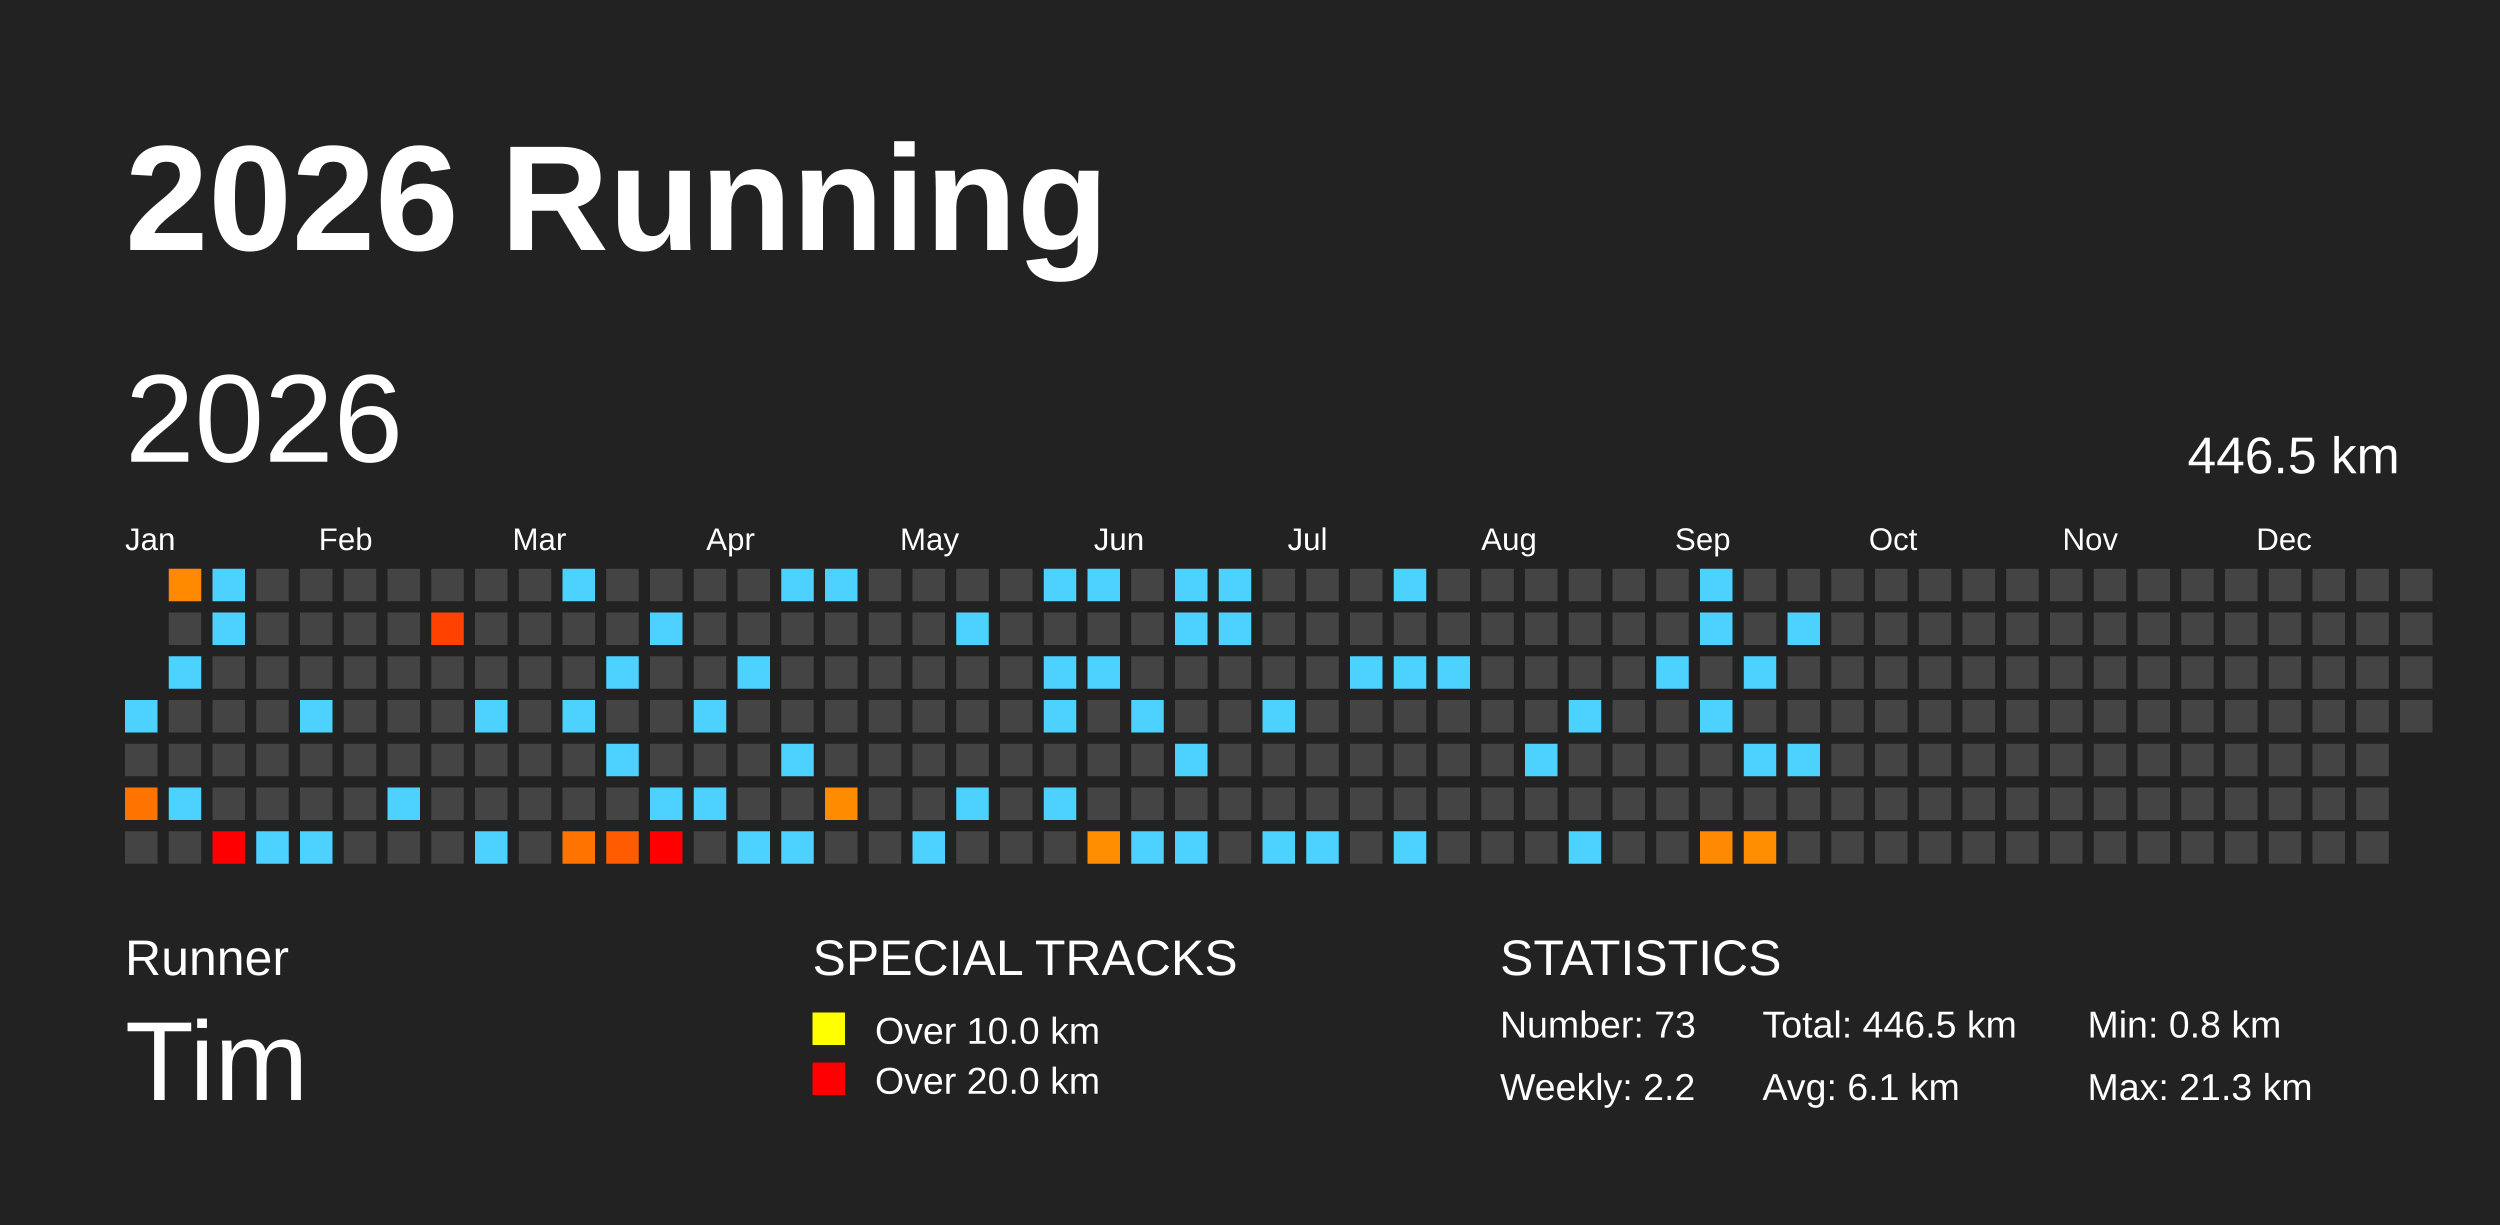
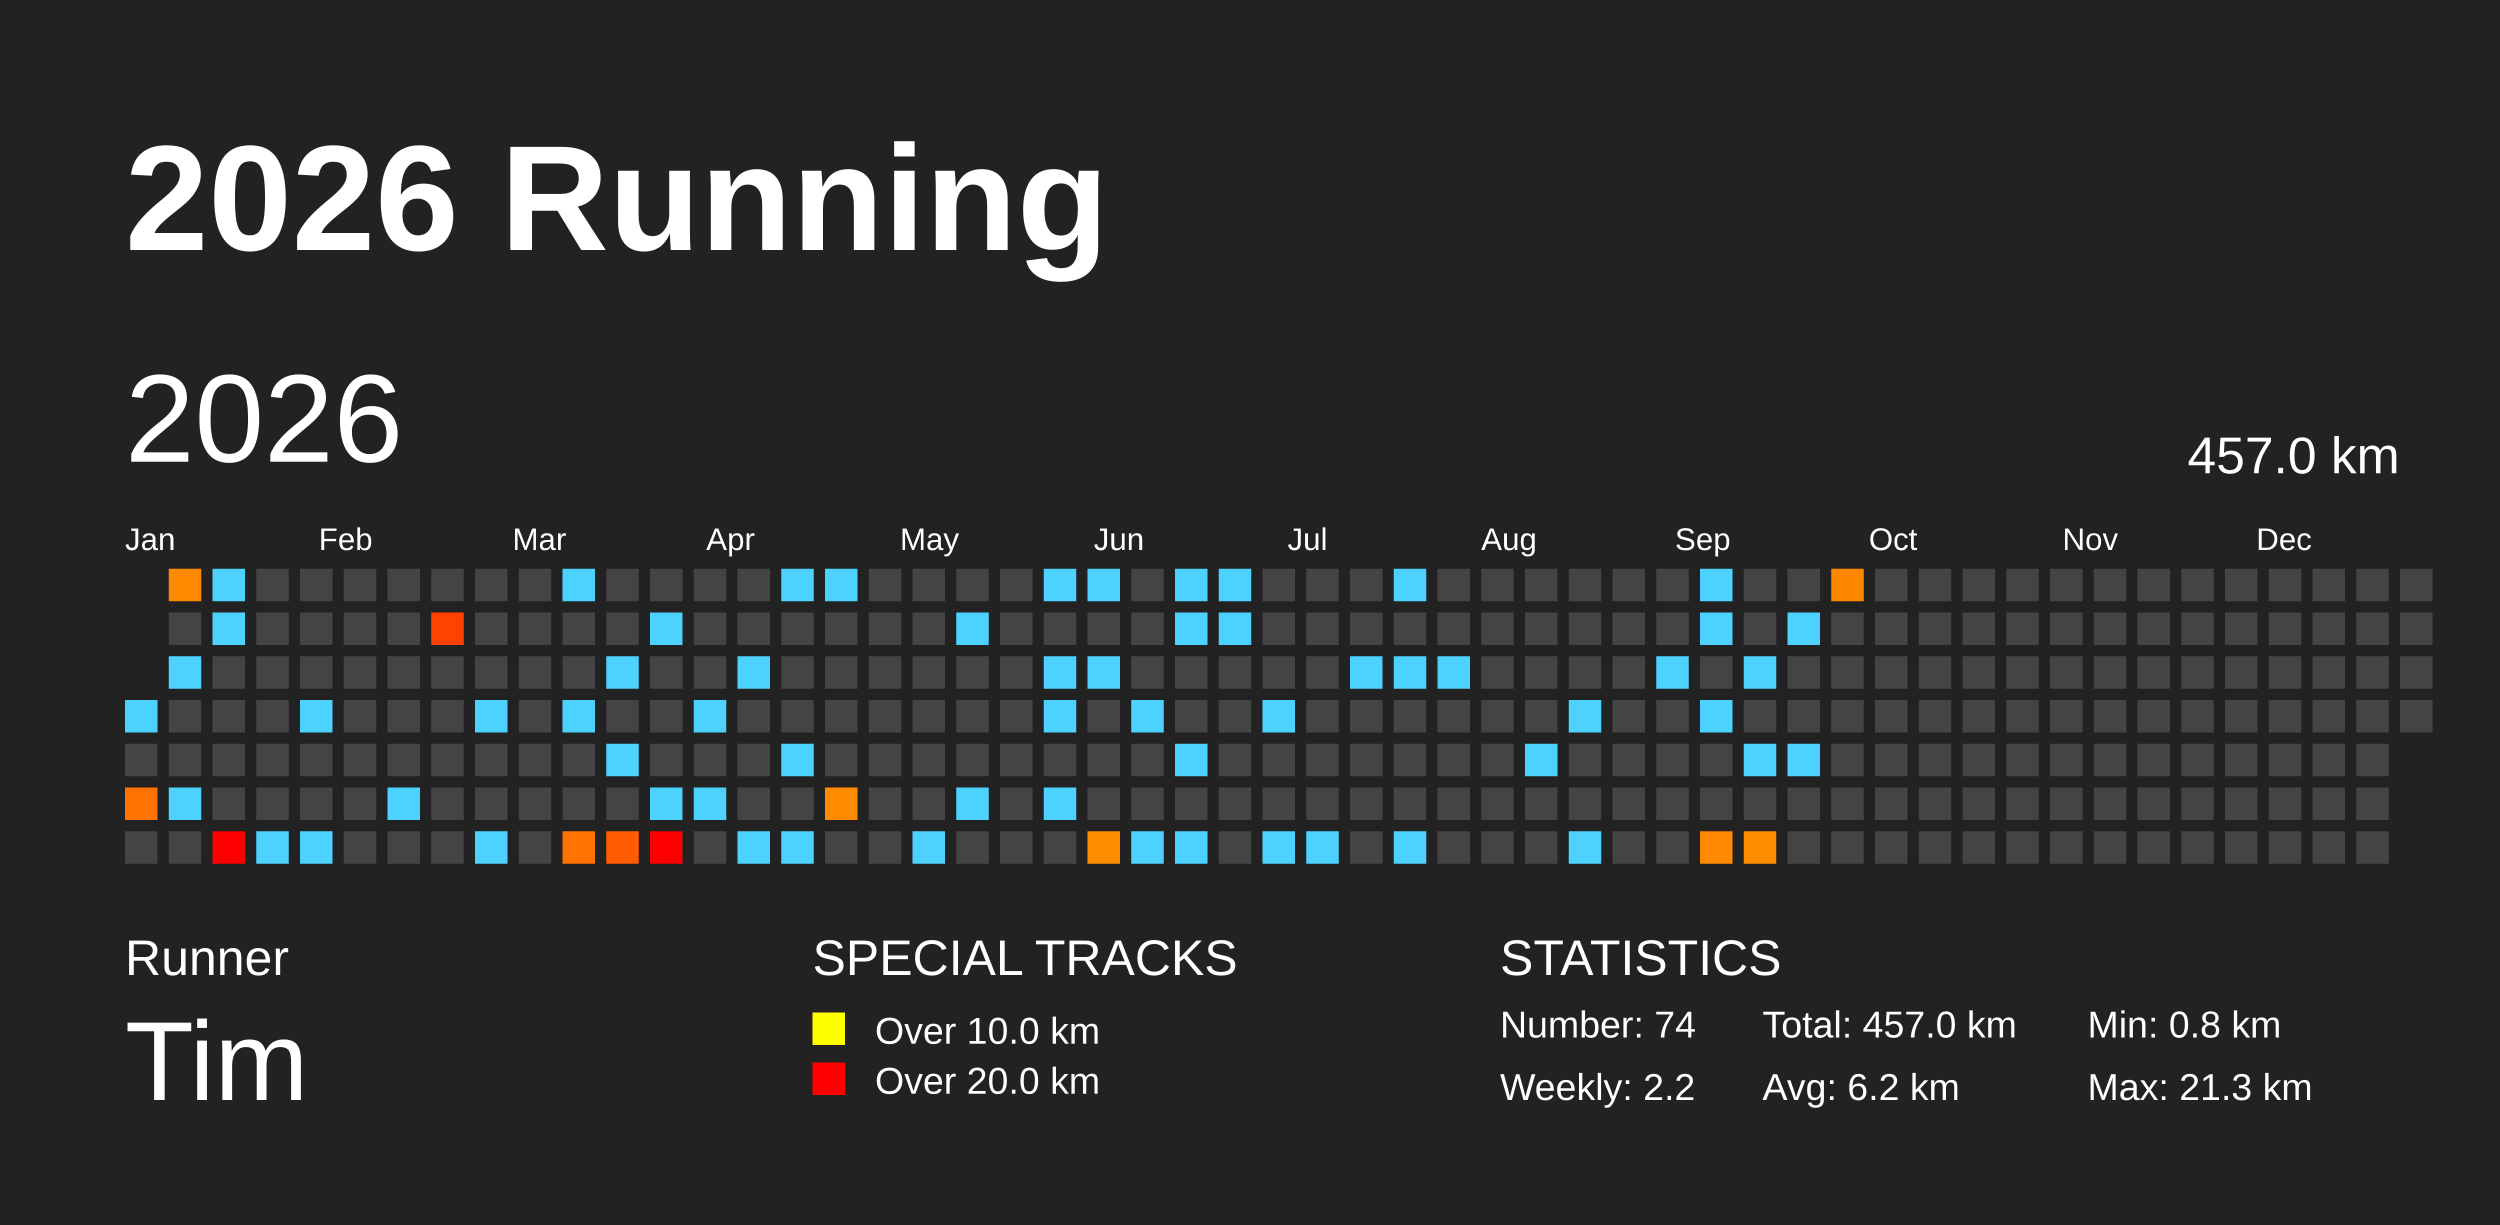
<svg xmlns="http://www.w3.org/2000/svg" baseProfile="full" height="98mm" version="1.1" viewBox="0,0,200,98" width="200mm">
  <defs />
  <rect fill="#222222" height="98" width="200" x="0" y="0" />
  <text fill="#FFFFFF" style="font-size:12px; font-family:Arial; font-weight:bold;" x="10" y="20">2026 Running</text>
  <text fill="#FFFFFF" style="font-size:4px; font-family:Arial" x="10" y="78">Runner</text>
  <text fill="#FFFFFF" style="font-size:9px; font-family:Arial" x="10" y="88">Tim</text>
  <text fill="#FFFFFF" style="font-size:4px; font-family:Arial" x="65" y="78">SPECIAL TRACKS</text>
  <rect fill="yellow" height="2.6" width="2.6" x="65" y="81" />
  <text fill="#FFFFFF" style="font-size:3px; font-family:Arial" x="70" y="83.5">Over 10.0 km</text>
  <rect fill="red" height="2.6" width="2.6" x="65" y="85" />
  <text fill="#FFFFFF" style="font-size:3px; font-family:Arial" x="70" y="87.5">Over 20.0 km</text>
  <text fill="#FFFFFF" style="font-size:4px; font-family:Arial" x="120" y="78">STATISTICS</text>
-   <text fill="#FFFFFF" style="font-size:3px; font-family:Arial" x="120" y="83">Number: 73</text>
+   <text fill="#FFFFFF" style="font-size:3px; font-family:Arial" x="120" y="83">Number: 74</text>
  <text fill="#FFFFFF" style="font-size:3px; font-family:Arial" x="120" y="88">Weekly: 2.2</text>
-   <text fill="#FFFFFF" style="font-size:3px; font-family:Arial" x="141" y="83">Total: 446.5 km</text>
-   <text fill="#FFFFFF" style="font-size:3px; font-family:Arial" x="141" y="88">Avg: 6.1 km</text>
+   <text fill="#FFFFFF" style="font-size:3px; font-family:Arial" x="141" y="83">Total: 457.0 km</text>
+   <text fill="#FFFFFF" style="font-size:3px; font-family:Arial" x="141" y="88">Avg: 6.2 km</text>
  <text fill="#FFFFFF" style="font-size:3px; font-family:Arial" x="167" y="83">Min: 0.8 km</text>
  <text fill="#FFFFFF" style="font-size:3px; font-family:Arial" x="167" y="88">Max: 21.3 km</text>
  <text dominant-baseline="hanging" fill="#FFFFFF" style="font-size:10.0px; font-family:Arial;" x="10" y="30">2026</text>
-   <text dominant-baseline="hanging" fill="#FFFFFF" style="font-size:4.125px; font-family:Arial;" x="175" y="35">446.5 km</text>
+   <text dominant-baseline="hanging" fill="#FFFFFF" style="font-size:4.125px; font-family:Arial;" x="175" y="35">457.0 km</text>
  <text fill="#FFFFFF" style="font-size:2.5px; font-family:Arial" x="10.0" y="44">Jan</text>
  <text fill="#FFFFFF" style="font-size:2.5px; font-family:Arial" x="25.5" y="44">Feb</text>
  <text fill="#FFFFFF" style="font-size:2.5px; font-family:Arial" x="41.0" y="44">Mar</text>
  <text fill="#FFFFFF" style="font-size:2.5px; font-family:Arial" x="56.5" y="44">Apr</text>
  <text fill="#FFFFFF" style="font-size:2.5px; font-family:Arial" x="72.0" y="44">May</text>
  <text fill="#FFFFFF" style="font-size:2.5px; font-family:Arial" x="87.5" y="44">Jun</text>
  <text fill="#FFFFFF" style="font-size:2.5px; font-family:Arial" x="103.0" y="44">Jul</text>
  <text fill="#FFFFFF" style="font-size:2.5px; font-family:Arial" x="118.5" y="44">Aug</text>
  <text fill="#FFFFFF" style="font-size:2.5px; font-family:Arial" x="134.0" y="44">Sep</text>
  <text fill="#FFFFFF" style="font-size:2.5px; font-family:Arial" x="149.5" y="44">Oct</text>
  <text fill="#FFFFFF" style="font-size:2.5px; font-family:Arial" x="165.0" y="44">Nov</text>
  <text fill="#FFFFFF" style="font-size:2.5px; font-family:Arial" x="180.5" y="44">Dec</text>
  <rect fill="#4dd2ff" height="2.6" width="2.6" x="10.0" y="56.0" />
  <rect fill="#444444" height="2.6" width="2.6" x="10.0" y="59.5" />
  <rect fill="#ff7400" height="2.6" width="2.6" x="10.0" y="63.0" />
  <rect fill="#444444" height="2.6" width="2.6" x="10.0" y="66.5" />
  <rect fill="#ff8a00" height="2.6" width="2.6" x="13.5" y="45.5" />
  <rect fill="#444444" height="2.6" width="2.6" x="13.5" y="49.0" />
  <rect fill="#4dd2ff" height="2.6" width="2.6" x="13.5" y="52.5" />
  <rect fill="#444444" height="2.6" width="2.6" x="13.5" y="56.0" />
  <rect fill="#444444" height="2.6" width="2.6" x="13.5" y="59.5" />
  <rect fill="#4dd2ff" height="2.6" width="2.6" x="13.5" y="63.0" />
  <rect fill="#444444" height="2.6" width="2.6" x="13.5" y="66.5" />
  <rect fill="#4dd2ff" height="2.6" width="2.6" x="17.0" y="45.5" />
  <rect fill="#4dd2ff" height="2.6" width="2.6" x="17.0" y="49.0" />
  <rect fill="#444444" height="2.6" width="2.6" x="17.0" y="52.5" />
  <rect fill="#444444" height="2.6" width="2.6" x="17.0" y="56.0" />
  <rect fill="#444444" height="2.6" width="2.6" x="17.0" y="59.5" />
  <rect fill="#444444" height="2.6" width="2.6" x="17.0" y="63.0" />
  <rect fill="red" height="2.6" width="2.6" x="17.0" y="66.5" />
  <rect fill="#444444" height="2.6" width="2.6" x="20.5" y="45.5" />
  <rect fill="#444444" height="2.6" width="2.6" x="20.5" y="49.0" />
  <rect fill="#444444" height="2.6" width="2.6" x="20.5" y="52.5" />
  <rect fill="#444444" height="2.6" width="2.6" x="20.5" y="56.0" />
  <rect fill="#444444" height="2.6" width="2.6" x="20.5" y="59.5" />
  <rect fill="#444444" height="2.6" width="2.6" x="20.5" y="63.0" />
  <rect fill="#4dd2ff" height="2.6" width="2.6" x="20.5" y="66.5" />
  <rect fill="#444444" height="2.6" width="2.6" x="24.0" y="45.5" />
  <rect fill="#444444" height="2.6" width="2.6" x="24.0" y="49.0" />
  <rect fill="#444444" height="2.6" width="2.6" x="24.0" y="52.5" />
  <rect fill="#4dd2ff" height="2.6" width="2.6" x="24.0" y="56.0" />
  <rect fill="#444444" height="2.6" width="2.6" x="24.0" y="59.5" />
  <rect fill="#444444" height="2.6" width="2.6" x="24.0" y="63.0" />
  <rect fill="#4dd2ff" height="2.6" width="2.6" x="24.0" y="66.5" />
  <rect fill="#444444" height="2.6" width="2.6" x="27.5" y="45.5" />
  <rect fill="#444444" height="2.6" width="2.6" x="27.5" y="49.0" />
  <rect fill="#444444" height="2.6" width="2.6" x="27.5" y="52.5" />
  <rect fill="#444444" height="2.6" width="2.6" x="27.5" y="56.0" />
  <rect fill="#444444" height="2.6" width="2.6" x="27.5" y="59.5" />
  <rect fill="#444444" height="2.6" width="2.6" x="27.5" y="63.0" />
  <rect fill="#444444" height="2.6" width="2.6" x="27.5" y="66.5" />
  <rect fill="#444444" height="2.6" width="2.6" x="31.0" y="45.5" />
  <rect fill="#444444" height="2.6" width="2.6" x="31.0" y="49.0" />
  <rect fill="#444444" height="2.6" width="2.6" x="31.0" y="52.5" />
  <rect fill="#444444" height="2.6" width="2.6" x="31.0" y="56.0" />
  <rect fill="#444444" height="2.6" width="2.6" x="31.0" y="59.5" />
  <rect fill="#4dd2ff" height="2.6" width="2.6" x="31.0" y="63.0" />
  <rect fill="#444444" height="2.6" width="2.6" x="31.0" y="66.5" />
  <rect fill="#444444" height="2.6" width="2.6" x="34.5" y="45.5" />
  <rect fill="#ff4200" height="2.6" width="2.6" x="34.5" y="49.0" />
  <rect fill="#444444" height="2.6" width="2.6" x="34.5" y="52.5" />
  <rect fill="#444444" height="2.6" width="2.6" x="34.5" y="56.0" />
  <rect fill="#444444" height="2.6" width="2.6" x="34.5" y="59.5" />
  <rect fill="#444444" height="2.6" width="2.6" x="34.5" y="63.0" />
  <rect fill="#444444" height="2.6" width="2.6" x="34.5" y="66.5" />
  <rect fill="#444444" height="2.6" width="2.6" x="38.0" y="45.5" />
  <rect fill="#444444" height="2.6" width="2.6" x="38.0" y="49.0" />
  <rect fill="#444444" height="2.6" width="2.6" x="38.0" y="52.5" />
  <rect fill="#4dd2ff" height="2.6" width="2.6" x="38.0" y="56.0" />
  <rect fill="#444444" height="2.6" width="2.6" x="38.0" y="59.5" />
  <rect fill="#444444" height="2.6" width="2.6" x="38.0" y="63.0" />
  <rect fill="#4dd2ff" height="2.6" width="2.6" x="38.0" y="66.5" />
  <rect fill="#444444" height="2.6" width="2.6" x="41.5" y="45.5" />
  <rect fill="#444444" height="2.6" width="2.6" x="41.5" y="49.0" />
  <rect fill="#444444" height="2.6" width="2.6" x="41.5" y="52.5" />
  <rect fill="#444444" height="2.6" width="2.6" x="41.5" y="56.0" />
  <rect fill="#444444" height="2.6" width="2.6" x="41.5" y="59.5" />
  <rect fill="#444444" height="2.6" width="2.6" x="41.5" y="63.0" />
  <rect fill="#444444" height="2.6" width="2.6" x="41.5" y="66.5" />
  <rect fill="#4dd2ff" height="2.6" width="2.6" x="45.0" y="45.5" />
  <rect fill="#444444" height="2.6" width="2.6" x="45.0" y="49.0" />
  <rect fill="#444444" height="2.6" width="2.6" x="45.0" y="52.5" />
  <rect fill="#4dd2ff" height="2.6" width="2.6" x="45.0" y="56.0" />
  <rect fill="#444444" height="2.6" width="2.6" x="45.0" y="59.5" />
  <rect fill="#444444" height="2.6" width="2.6" x="45.0" y="63.0" />
  <rect fill="#ff7400" height="2.6" width="2.6" x="45.0" y="66.5" />
  <rect fill="#444444" height="2.6" width="2.6" x="48.5" y="45.5" />
  <rect fill="#444444" height="2.6" width="2.6" x="48.5" y="49.0" />
  <rect fill="#4dd2ff" height="2.6" width="2.6" x="48.5" y="52.5" />
  <rect fill="#444444" height="2.6" width="2.6" x="48.5" y="56.0" />
  <rect fill="#4dd2ff" height="2.6" width="2.6" x="48.5" y="59.5" />
  <rect fill="#444444" height="2.6" width="2.6" x="48.5" y="63.0" />
  <rect fill="#ff5b00" height="2.6" width="2.6" x="48.5" y="66.5" />
  <rect fill="#444444" height="2.6" width="2.6" x="52.0" y="45.5" />
  <rect fill="#4dd2ff" height="2.6" width="2.6" x="52.0" y="49.0" />
  <rect fill="#444444" height="2.6" width="2.6" x="52.0" y="52.5" />
  <rect fill="#444444" height="2.6" width="2.6" x="52.0" y="56.0" />
  <rect fill="#444444" height="2.6" width="2.6" x="52.0" y="59.5" />
  <rect fill="#4dd2ff" height="2.6" width="2.6" x="52.0" y="63.0" />
  <rect fill="red" height="2.6" width="2.6" x="52.0" y="66.5" />
  <rect fill="#444444" height="2.6" width="2.6" x="55.5" y="45.5" />
  <rect fill="#444444" height="2.6" width="2.6" x="55.5" y="49.0" />
  <rect fill="#444444" height="2.6" width="2.6" x="55.5" y="52.5" />
  <rect fill="#4dd2ff" height="2.6" width="2.6" x="55.5" y="56.0" />
  <rect fill="#444444" height="2.6" width="2.6" x="55.5" y="59.5" />
  <rect fill="#4dd2ff" height="2.6" width="2.6" x="55.5" y="63.0" />
  <rect fill="#444444" height="2.6" width="2.6" x="55.5" y="66.5" />
  <rect fill="#444444" height="2.6" width="2.6" x="59.0" y="45.5" />
  <rect fill="#444444" height="2.6" width="2.6" x="59.0" y="49.0" />
  <rect fill="#4dd2ff" height="2.6" width="2.6" x="59.0" y="52.5" />
  <rect fill="#444444" height="2.6" width="2.6" x="59.0" y="56.0" />
  <rect fill="#444444" height="2.6" width="2.6" x="59.0" y="59.5" />
  <rect fill="#444444" height="2.6" width="2.6" x="59.0" y="63.0" />
  <rect fill="#4dd2ff" height="2.6" width="2.6" x="59.0" y="66.5" />
  <rect fill="#4dd2ff" height="2.6" width="2.6" x="62.5" y="45.5" />
  <rect fill="#444444" height="2.6" width="2.6" x="62.5" y="49.0" />
  <rect fill="#444444" height="2.6" width="2.6" x="62.5" y="52.5" />
  <rect fill="#444444" height="2.6" width="2.6" x="62.5" y="56.0" />
  <rect fill="#4dd2ff" height="2.6" width="2.6" x="62.5" y="59.5" />
  <rect fill="#444444" height="2.6" width="2.6" x="62.5" y="63.0" />
  <rect fill="#4dd2ff" height="2.6" width="2.6" x="62.5" y="66.5" />
  <rect fill="#4dd2ff" height="2.6" width="2.6" x="66.0" y="45.5" />
  <rect fill="#444444" height="2.6" width="2.6" x="66.0" y="49.0" />
  <rect fill="#444444" height="2.6" width="2.6" x="66.0" y="52.5" />
  <rect fill="#444444" height="2.6" width="2.6" x="66.0" y="56.0" />
  <rect fill="#444444" height="2.6" width="2.6" x="66.0" y="59.5" />
  <rect fill="#ff8c00" height="2.6" width="2.6" x="66.0" y="63.0" />
  <rect fill="#444444" height="2.6" width="2.6" x="66.0" y="66.5" />
  <rect fill="#444444" height="2.6" width="2.6" x="69.5" y="45.5" />
  <rect fill="#444444" height="2.6" width="2.6" x="69.5" y="49.0" />
  <rect fill="#444444" height="2.6" width="2.6" x="69.5" y="52.5" />
  <rect fill="#444444" height="2.6" width="2.6" x="69.5" y="56.0" />
  <rect fill="#444444" height="2.6" width="2.6" x="69.5" y="59.5" />
  <rect fill="#444444" height="2.6" width="2.6" x="69.5" y="63.0" />
  <rect fill="#444444" height="2.6" width="2.6" x="69.5" y="66.5" />
  <rect fill="#444444" height="2.6" width="2.6" x="73.0" y="45.5" />
  <rect fill="#444444" height="2.6" width="2.6" x="73.0" y="49.0" />
  <rect fill="#444444" height="2.6" width="2.6" x="73.0" y="52.5" />
  <rect fill="#444444" height="2.6" width="2.6" x="73.0" y="56.0" />
  <rect fill="#444444" height="2.6" width="2.6" x="73.0" y="59.5" />
  <rect fill="#444444" height="2.6" width="2.6" x="73.0" y="63.0" />
  <rect fill="#4dd2ff" height="2.6" width="2.6" x="73.0" y="66.5" />
  <rect fill="#444444" height="2.6" width="2.6" x="76.5" y="45.5" />
  <rect fill="#4dd2ff" height="2.6" width="2.6" x="76.5" y="49.0" />
  <rect fill="#444444" height="2.6" width="2.6" x="76.5" y="52.5" />
  <rect fill="#444444" height="2.6" width="2.6" x="76.5" y="56.0" />
  <rect fill="#444444" height="2.6" width="2.6" x="76.5" y="59.5" />
  <rect fill="#4dd2ff" height="2.6" width="2.6" x="76.5" y="63.0" />
  <rect fill="#444444" height="2.6" width="2.6" x="76.5" y="66.5" />
  <rect fill="#444444" height="2.6" width="2.6" x="80.0" y="45.5" />
  <rect fill="#444444" height="2.6" width="2.6" x="80.0" y="49.0" />
  <rect fill="#444444" height="2.6" width="2.6" x="80.0" y="52.5" />
  <rect fill="#444444" height="2.6" width="2.6" x="80.0" y="56.0" />
  <rect fill="#444444" height="2.6" width="2.6" x="80.0" y="59.5" />
  <rect fill="#444444" height="2.6" width="2.6" x="80.0" y="63.0" />
  <rect fill="#444444" height="2.6" width="2.6" x="80.0" y="66.5" />
  <rect fill="#4dd2ff" height="2.6" width="2.6" x="83.5" y="45.5" />
  <rect fill="#444444" height="2.6" width="2.6" x="83.5" y="49.0" />
  <rect fill="#4dd2ff" height="2.6" width="2.6" x="83.5" y="52.5" />
  <rect fill="#4dd2ff" height="2.6" width="2.6" x="83.5" y="56.0" />
  <rect fill="#444444" height="2.6" width="2.6" x="83.5" y="59.5" />
  <rect fill="#4dd2ff" height="2.6" width="2.6" x="83.5" y="63.0" />
  <rect fill="#444444" height="2.6" width="2.6" x="83.5" y="66.5" />
  <rect fill="#4dd2ff" height="2.6" width="2.6" x="87.0" y="45.5" />
  <rect fill="#444444" height="2.6" width="2.6" x="87.0" y="49.0" />
  <rect fill="#4dd2ff" height="2.6" width="2.6" x="87.0" y="52.5" />
  <rect fill="#444444" height="2.6" width="2.6" x="87.0" y="56.0" />
  <rect fill="#444444" height="2.6" width="2.6" x="87.0" y="59.5" />
  <rect fill="#444444" height="2.6" width="2.6" x="87.0" y="63.0" />
  <rect fill="#ff8d00" height="2.6" width="2.6" x="87.0" y="66.5" />
  <rect fill="#444444" height="2.6" width="2.6" x="90.5" y="45.5" />
  <rect fill="#444444" height="2.6" width="2.6" x="90.5" y="49.0" />
  <rect fill="#444444" height="2.6" width="2.6" x="90.5" y="52.5" />
  <rect fill="#4dd2ff" height="2.6" width="2.6" x="90.5" y="56.0" />
  <rect fill="#444444" height="2.6" width="2.6" x="90.5" y="59.5" />
  <rect fill="#444444" height="2.6" width="2.6" x="90.5" y="63.0" />
  <rect fill="#4dd2ff" height="2.6" width="2.6" x="90.5" y="66.5" />
  <rect fill="#4dd2ff" height="2.6" width="2.6" x="94.0" y="45.5" />
  <rect fill="#4dd2ff" height="2.6" width="2.6" x="94.0" y="49.0" />
  <rect fill="#444444" height="2.6" width="2.6" x="94.0" y="52.5" />
  <rect fill="#444444" height="2.6" width="2.6" x="94.0" y="56.0" />
  <rect fill="#4dd2ff" height="2.6" width="2.6" x="94.0" y="59.5" />
  <rect fill="#444444" height="2.6" width="2.6" x="94.0" y="63.0" />
  <rect fill="#4dd2ff" height="2.6" width="2.6" x="94.0" y="66.5" />
  <rect fill="#4dd2ff" height="2.6" width="2.6" x="97.5" y="45.5" />
  <rect fill="#4dd2ff" height="2.6" width="2.6" x="97.5" y="49.0" />
  <rect fill="#444444" height="2.6" width="2.6" x="97.5" y="52.5" />
  <rect fill="#444444" height="2.6" width="2.6" x="97.5" y="56.0" />
  <rect fill="#444444" height="2.6" width="2.6" x="97.5" y="59.5" />
  <rect fill="#444444" height="2.6" width="2.6" x="97.5" y="63.0" />
  <rect fill="#444444" height="2.6" width="2.6" x="97.5" y="66.5" />
  <rect fill="#444444" height="2.6" width="2.6" x="101.0" y="45.5" />
  <rect fill="#444444" height="2.6" width="2.6" x="101.0" y="49.0" />
  <rect fill="#444444" height="2.6" width="2.6" x="101.0" y="52.5" />
  <rect fill="#4dd2ff" height="2.6" width="2.6" x="101.0" y="56.0" />
  <rect fill="#444444" height="2.6" width="2.6" x="101.0" y="59.5" />
  <rect fill="#444444" height="2.6" width="2.6" x="101.0" y="63.0" />
  <rect fill="#4dd2ff" height="2.6" width="2.6" x="101.0" y="66.5" />
  <rect fill="#444444" height="2.6" width="2.6" x="104.5" y="45.5" />
  <rect fill="#444444" height="2.6" width="2.6" x="104.5" y="49.0" />
  <rect fill="#444444" height="2.6" width="2.6" x="104.5" y="52.5" />
  <rect fill="#444444" height="2.6" width="2.6" x="104.5" y="56.0" />
  <rect fill="#444444" height="2.6" width="2.6" x="104.5" y="59.5" />
  <rect fill="#444444" height="2.6" width="2.6" x="104.5" y="63.0" />
  <rect fill="#4dd2ff" height="2.6" width="2.6" x="104.5" y="66.5" />
  <rect fill="#444444" height="2.6" width="2.6" x="108.0" y="45.5" />
  <rect fill="#444444" height="2.6" width="2.6" x="108.0" y="49.0" />
  <rect fill="#4dd2ff" height="2.6" width="2.6" x="108.0" y="52.5" />
  <rect fill="#444444" height="2.6" width="2.6" x="108.0" y="56.0" />
  <rect fill="#444444" height="2.6" width="2.6" x="108.0" y="59.5" />
  <rect fill="#444444" height="2.6" width="2.6" x="108.0" y="63.0" />
  <rect fill="#444444" height="2.6" width="2.6" x="108.0" y="66.5" />
  <rect fill="#4dd2ff" height="2.6" width="2.6" x="111.5" y="45.5" />
  <rect fill="#444444" height="2.6" width="2.6" x="111.5" y="49.0" />
  <rect fill="#4dd2ff" height="2.6" width="2.6" x="111.5" y="52.5" />
  <rect fill="#444444" height="2.6" width="2.6" x="111.5" y="56.0" />
  <rect fill="#444444" height="2.6" width="2.6" x="111.5" y="59.5" />
  <rect fill="#444444" height="2.6" width="2.6" x="111.5" y="63.0" />
  <rect fill="#4dd2ff" height="2.6" width="2.6" x="111.5" y="66.5" />
  <rect fill="#444444" height="2.6" width="2.6" x="115.0" y="45.5" />
  <rect fill="#444444" height="2.6" width="2.6" x="115.0" y="49.0" />
  <rect fill="#4dd2ff" height="2.6" width="2.6" x="115.0" y="52.5" />
  <rect fill="#444444" height="2.6" width="2.6" x="115.0" y="56.0" />
  <rect fill="#444444" height="2.6" width="2.6" x="115.0" y="59.5" />
  <rect fill="#444444" height="2.6" width="2.6" x="115.0" y="63.0" />
  <rect fill="#444444" height="2.6" width="2.6" x="115.0" y="66.5" />
  <rect fill="#444444" height="2.6" width="2.6" x="118.5" y="45.5" />
  <rect fill="#444444" height="2.6" width="2.6" x="118.5" y="49.0" />
  <rect fill="#444444" height="2.6" width="2.6" x="118.5" y="52.5" />
  <rect fill="#444444" height="2.6" width="2.6" x="118.5" y="56.0" />
  <rect fill="#444444" height="2.6" width="2.6" x="118.5" y="59.5" />
  <rect fill="#444444" height="2.6" width="2.6" x="118.5" y="63.0" />
  <rect fill="#444444" height="2.6" width="2.6" x="118.5" y="66.5" />
  <rect fill="#444444" height="2.6" width="2.6" x="122.0" y="45.5" />
  <rect fill="#444444" height="2.6" width="2.6" x="122.0" y="49.0" />
  <rect fill="#444444" height="2.6" width="2.6" x="122.0" y="52.5" />
  <rect fill="#444444" height="2.6" width="2.6" x="122.0" y="56.0" />
  <rect fill="#4dd2ff" height="2.6" width="2.6" x="122.0" y="59.5" />
  <rect fill="#444444" height="2.6" width="2.6" x="122.0" y="63.0" />
  <rect fill="#444444" height="2.6" width="2.6" x="122.0" y="66.5" />
  <rect fill="#444444" height="2.6" width="2.6" x="125.5" y="45.5" />
  <rect fill="#444444" height="2.6" width="2.6" x="125.5" y="49.0" />
  <rect fill="#444444" height="2.6" width="2.6" x="125.5" y="52.5" />
  <rect fill="#4dd2ff" height="2.6" width="2.6" x="125.5" y="56.0" />
  <rect fill="#444444" height="2.6" width="2.6" x="125.5" y="59.5" />
  <rect fill="#444444" height="2.6" width="2.6" x="125.5" y="63.0" />
  <rect fill="#4dd2ff" height="2.6" width="2.6" x="125.5" y="66.5" />
  <rect fill="#444444" height="2.6" width="2.6" x="129.0" y="45.5" />
  <rect fill="#444444" height="2.6" width="2.6" x="129.0" y="49.0" />
  <rect fill="#444444" height="2.6" width="2.6" x="129.0" y="52.5" />
  <rect fill="#444444" height="2.6" width="2.6" x="129.0" y="56.0" />
  <rect fill="#444444" height="2.6" width="2.6" x="129.0" y="59.5" />
  <rect fill="#444444" height="2.6" width="2.6" x="129.0" y="63.0" />
  <rect fill="#444444" height="2.6" width="2.6" x="129.0" y="66.5" />
  <rect fill="#444444" height="2.6" width="2.6" x="132.5" y="45.5" />
  <rect fill="#444444" height="2.6" width="2.6" x="132.5" y="49.0" />
  <rect fill="#4dd2ff" height="2.6" width="2.6" x="132.5" y="52.5" />
  <rect fill="#444444" height="2.6" width="2.6" x="132.5" y="56.0" />
  <rect fill="#444444" height="2.6" width="2.6" x="132.5" y="59.5" />
  <rect fill="#444444" height="2.6" width="2.6" x="132.5" y="63.0" />
  <rect fill="#444444" height="2.6" width="2.6" x="132.5" y="66.5" />
  <rect fill="#4dd2ff" height="2.6" width="2.6" x="136.0" y="45.5" />
  <rect fill="#4dd2ff" height="2.6" width="2.6" x="136.0" y="49.0" />
  <rect fill="#444444" height="2.6" width="2.6" x="136.0" y="52.5" />
  <rect fill="#4dd2ff" height="2.6" width="2.6" x="136.0" y="56.0" />
  <rect fill="#444444" height="2.6" width="2.6" x="136.0" y="59.5" />
  <rect fill="#444444" height="2.6" width="2.6" x="136.0" y="63.0" />
  <rect fill="#ff8900" height="2.6" width="2.6" x="136.0" y="66.5" />
  <rect fill="#444444" height="2.6" width="2.6" x="139.5" y="45.5" />
  <rect fill="#444444" height="2.6" width="2.6" x="139.5" y="49.0" />
  <rect fill="#4dd2ff" height="2.6" width="2.6" x="139.5" y="52.5" />
  <rect fill="#444444" height="2.6" width="2.6" x="139.5" y="56.0" />
  <rect fill="#4dd2ff" height="2.6" width="2.6" x="139.5" y="59.5" />
  <rect fill="#444444" height="2.6" width="2.6" x="139.5" y="63.0" />
  <rect fill="#ff8d00" height="2.6" width="2.6" x="139.5" y="66.5" />
  <rect fill="#444444" height="2.6" width="2.6" x="143.0" y="45.5" />
  <rect fill="#4dd2ff" height="2.6" width="2.6" x="143.0" y="49.0" />
  <rect fill="#444444" height="2.6" width="2.6" x="143.0" y="52.5" />
  <rect fill="#444444" height="2.6" width="2.6" x="143.0" y="56.0" />
  <rect fill="#4dd2ff" height="2.6" width="2.6" x="143.0" y="59.5" />
  <rect fill="#444444" height="2.6" width="2.6" x="143.0" y="63.0" />
  <rect fill="#444444" height="2.6" width="2.6" x="143.0" y="66.5" />
-   <rect fill="#444444" height="2.6" width="2.6" x="146.5" y="45.5" />
+   <rect fill="#ff8700" height="2.6" width="2.6" x="146.5" y="45.5" />
  <rect fill="#444444" height="2.6" width="2.6" x="146.5" y="49.0" />
  <rect fill="#444444" height="2.6" width="2.6" x="146.5" y="52.5" />
  <rect fill="#444444" height="2.6" width="2.6" x="146.5" y="56.0" />
  <rect fill="#444444" height="2.6" width="2.6" x="146.5" y="59.5" />
  <rect fill="#444444" height="2.6" width="2.6" x="146.5" y="63.0" />
  <rect fill="#444444" height="2.6" width="2.6" x="146.5" y="66.5" />
  <rect fill="#444444" height="2.6" width="2.6" x="150.0" y="45.5" />
  <rect fill="#444444" height="2.6" width="2.6" x="150.0" y="49.0" />
  <rect fill="#444444" height="2.6" width="2.6" x="150.0" y="52.5" />
  <rect fill="#444444" height="2.6" width="2.6" x="150.0" y="56.0" />
  <rect fill="#444444" height="2.6" width="2.6" x="150.0" y="59.5" />
  <rect fill="#444444" height="2.6" width="2.6" x="150.0" y="63.0" />
  <rect fill="#444444" height="2.6" width="2.6" x="150.0" y="66.5" />
  <rect fill="#444444" height="2.6" width="2.6" x="153.5" y="45.5" />
  <rect fill="#444444" height="2.6" width="2.6" x="153.5" y="49.0" />
  <rect fill="#444444" height="2.6" width="2.6" x="153.5" y="52.5" />
  <rect fill="#444444" height="2.6" width="2.6" x="153.5" y="56.0" />
  <rect fill="#444444" height="2.6" width="2.6" x="153.5" y="59.5" />
  <rect fill="#444444" height="2.6" width="2.6" x="153.5" y="63.0" />
  <rect fill="#444444" height="2.6" width="2.6" x="153.5" y="66.5" />
  <rect fill="#444444" height="2.6" width="2.6" x="157.0" y="45.5" />
  <rect fill="#444444" height="2.6" width="2.6" x="157.0" y="49.0" />
  <rect fill="#444444" height="2.6" width="2.6" x="157.0" y="52.5" />
  <rect fill="#444444" height="2.6" width="2.6" x="157.0" y="56.0" />
  <rect fill="#444444" height="2.6" width="2.6" x="157.0" y="59.5" />
  <rect fill="#444444" height="2.6" width="2.6" x="157.0" y="63.0" />
  <rect fill="#444444" height="2.6" width="2.6" x="157.0" y="66.5" />
  <rect fill="#444444" height="2.6" width="2.6" x="160.5" y="45.5" />
  <rect fill="#444444" height="2.6" width="2.6" x="160.5" y="49.0" />
  <rect fill="#444444" height="2.6" width="2.6" x="160.5" y="52.5" />
  <rect fill="#444444" height="2.6" width="2.6" x="160.5" y="56.0" />
  <rect fill="#444444" height="2.6" width="2.6" x="160.5" y="59.5" />
  <rect fill="#444444" height="2.6" width="2.6" x="160.5" y="63.0" />
  <rect fill="#444444" height="2.6" width="2.6" x="160.5" y="66.5" />
  <rect fill="#444444" height="2.6" width="2.6" x="164.0" y="45.5" />
  <rect fill="#444444" height="2.6" width="2.6" x="164.0" y="49.0" />
  <rect fill="#444444" height="2.6" width="2.6" x="164.0" y="52.5" />
  <rect fill="#444444" height="2.6" width="2.6" x="164.0" y="56.0" />
  <rect fill="#444444" height="2.6" width="2.6" x="164.0" y="59.5" />
  <rect fill="#444444" height="2.6" width="2.6" x="164.0" y="63.0" />
  <rect fill="#444444" height="2.6" width="2.6" x="164.0" y="66.5" />
  <rect fill="#444444" height="2.6" width="2.6" x="167.5" y="45.5" />
  <rect fill="#444444" height="2.6" width="2.6" x="167.5" y="49.0" />
  <rect fill="#444444" height="2.6" width="2.6" x="167.5" y="52.5" />
  <rect fill="#444444" height="2.6" width="2.6" x="167.5" y="56.0" />
  <rect fill="#444444" height="2.6" width="2.6" x="167.5" y="59.5" />
  <rect fill="#444444" height="2.6" width="2.6" x="167.5" y="63.0" />
  <rect fill="#444444" height="2.6" width="2.6" x="167.5" y="66.5" />
  <rect fill="#444444" height="2.6" width="2.6" x="171.0" y="45.5" />
  <rect fill="#444444" height="2.6" width="2.6" x="171.0" y="49.0" />
  <rect fill="#444444" height="2.6" width="2.6" x="171.0" y="52.5" />
  <rect fill="#444444" height="2.6" width="2.6" x="171.0" y="56.0" />
  <rect fill="#444444" height="2.6" width="2.6" x="171.0" y="59.5" />
  <rect fill="#444444" height="2.6" width="2.6" x="171.0" y="63.0" />
  <rect fill="#444444" height="2.6" width="2.6" x="171.0" y="66.5" />
  <rect fill="#444444" height="2.6" width="2.6" x="174.5" y="45.5" />
  <rect fill="#444444" height="2.6" width="2.6" x="174.5" y="49.0" />
  <rect fill="#444444" height="2.6" width="2.6" x="174.5" y="52.5" />
  <rect fill="#444444" height="2.6" width="2.6" x="174.5" y="56.0" />
  <rect fill="#444444" height="2.6" width="2.6" x="174.5" y="59.5" />
  <rect fill="#444444" height="2.6" width="2.6" x="174.5" y="63.0" />
  <rect fill="#444444" height="2.6" width="2.6" x="174.5" y="66.5" />
  <rect fill="#444444" height="2.6" width="2.6" x="178.0" y="45.5" />
  <rect fill="#444444" height="2.6" width="2.6" x="178.0" y="49.0" />
  <rect fill="#444444" height="2.6" width="2.6" x="178.0" y="52.5" />
  <rect fill="#444444" height="2.6" width="2.6" x="178.0" y="56.0" />
  <rect fill="#444444" height="2.6" width="2.6" x="178.0" y="59.5" />
  <rect fill="#444444" height="2.6" width="2.6" x="178.0" y="63.0" />
  <rect fill="#444444" height="2.6" width="2.6" x="178.0" y="66.5" />
  <rect fill="#444444" height="2.6" width="2.6" x="181.5" y="45.5" />
  <rect fill="#444444" height="2.6" width="2.6" x="181.5" y="49.0" />
  <rect fill="#444444" height="2.6" width="2.6" x="181.5" y="52.5" />
  <rect fill="#444444" height="2.6" width="2.6" x="181.5" y="56.0" />
  <rect fill="#444444" height="2.6" width="2.6" x="181.5" y="59.5" />
  <rect fill="#444444" height="2.6" width="2.6" x="181.5" y="63.0" />
  <rect fill="#444444" height="2.6" width="2.6" x="181.5" y="66.5" />
  <rect fill="#444444" height="2.6" width="2.6" x="185.0" y="45.5" />
  <rect fill="#444444" height="2.6" width="2.6" x="185.0" y="49.0" />
  <rect fill="#444444" height="2.6" width="2.6" x="185.0" y="52.5" />
  <rect fill="#444444" height="2.6" width="2.6" x="185.0" y="56.0" />
  <rect fill="#444444" height="2.6" width="2.6" x="185.0" y="59.5" />
  <rect fill="#444444" height="2.6" width="2.6" x="185.0" y="63.0" />
  <rect fill="#444444" height="2.6" width="2.6" x="185.0" y="66.5" />
  <rect fill="#444444" height="2.6" width="2.6" x="188.5" y="45.5" />
  <rect fill="#444444" height="2.6" width="2.6" x="188.5" y="49.0" />
  <rect fill="#444444" height="2.6" width="2.6" x="188.5" y="52.5" />
  <rect fill="#444444" height="2.6" width="2.6" x="188.5" y="56.0" />
  <rect fill="#444444" height="2.6" width="2.6" x="188.5" y="59.5" />
  <rect fill="#444444" height="2.6" width="2.6" x="188.5" y="63.0" />
  <rect fill="#444444" height="2.6" width="2.6" x="188.5" y="66.5" />
  <rect fill="#444444" height="2.6" width="2.6" x="192.0" y="45.5" />
  <rect fill="#444444" height="2.6" width="2.6" x="192.0" y="49.0" />
  <rect fill="#444444" height="2.6" width="2.6" x="192.0" y="52.5" />
  <rect fill="#444444" height="2.6" width="2.6" x="192.0" y="56.0" />
</svg>
